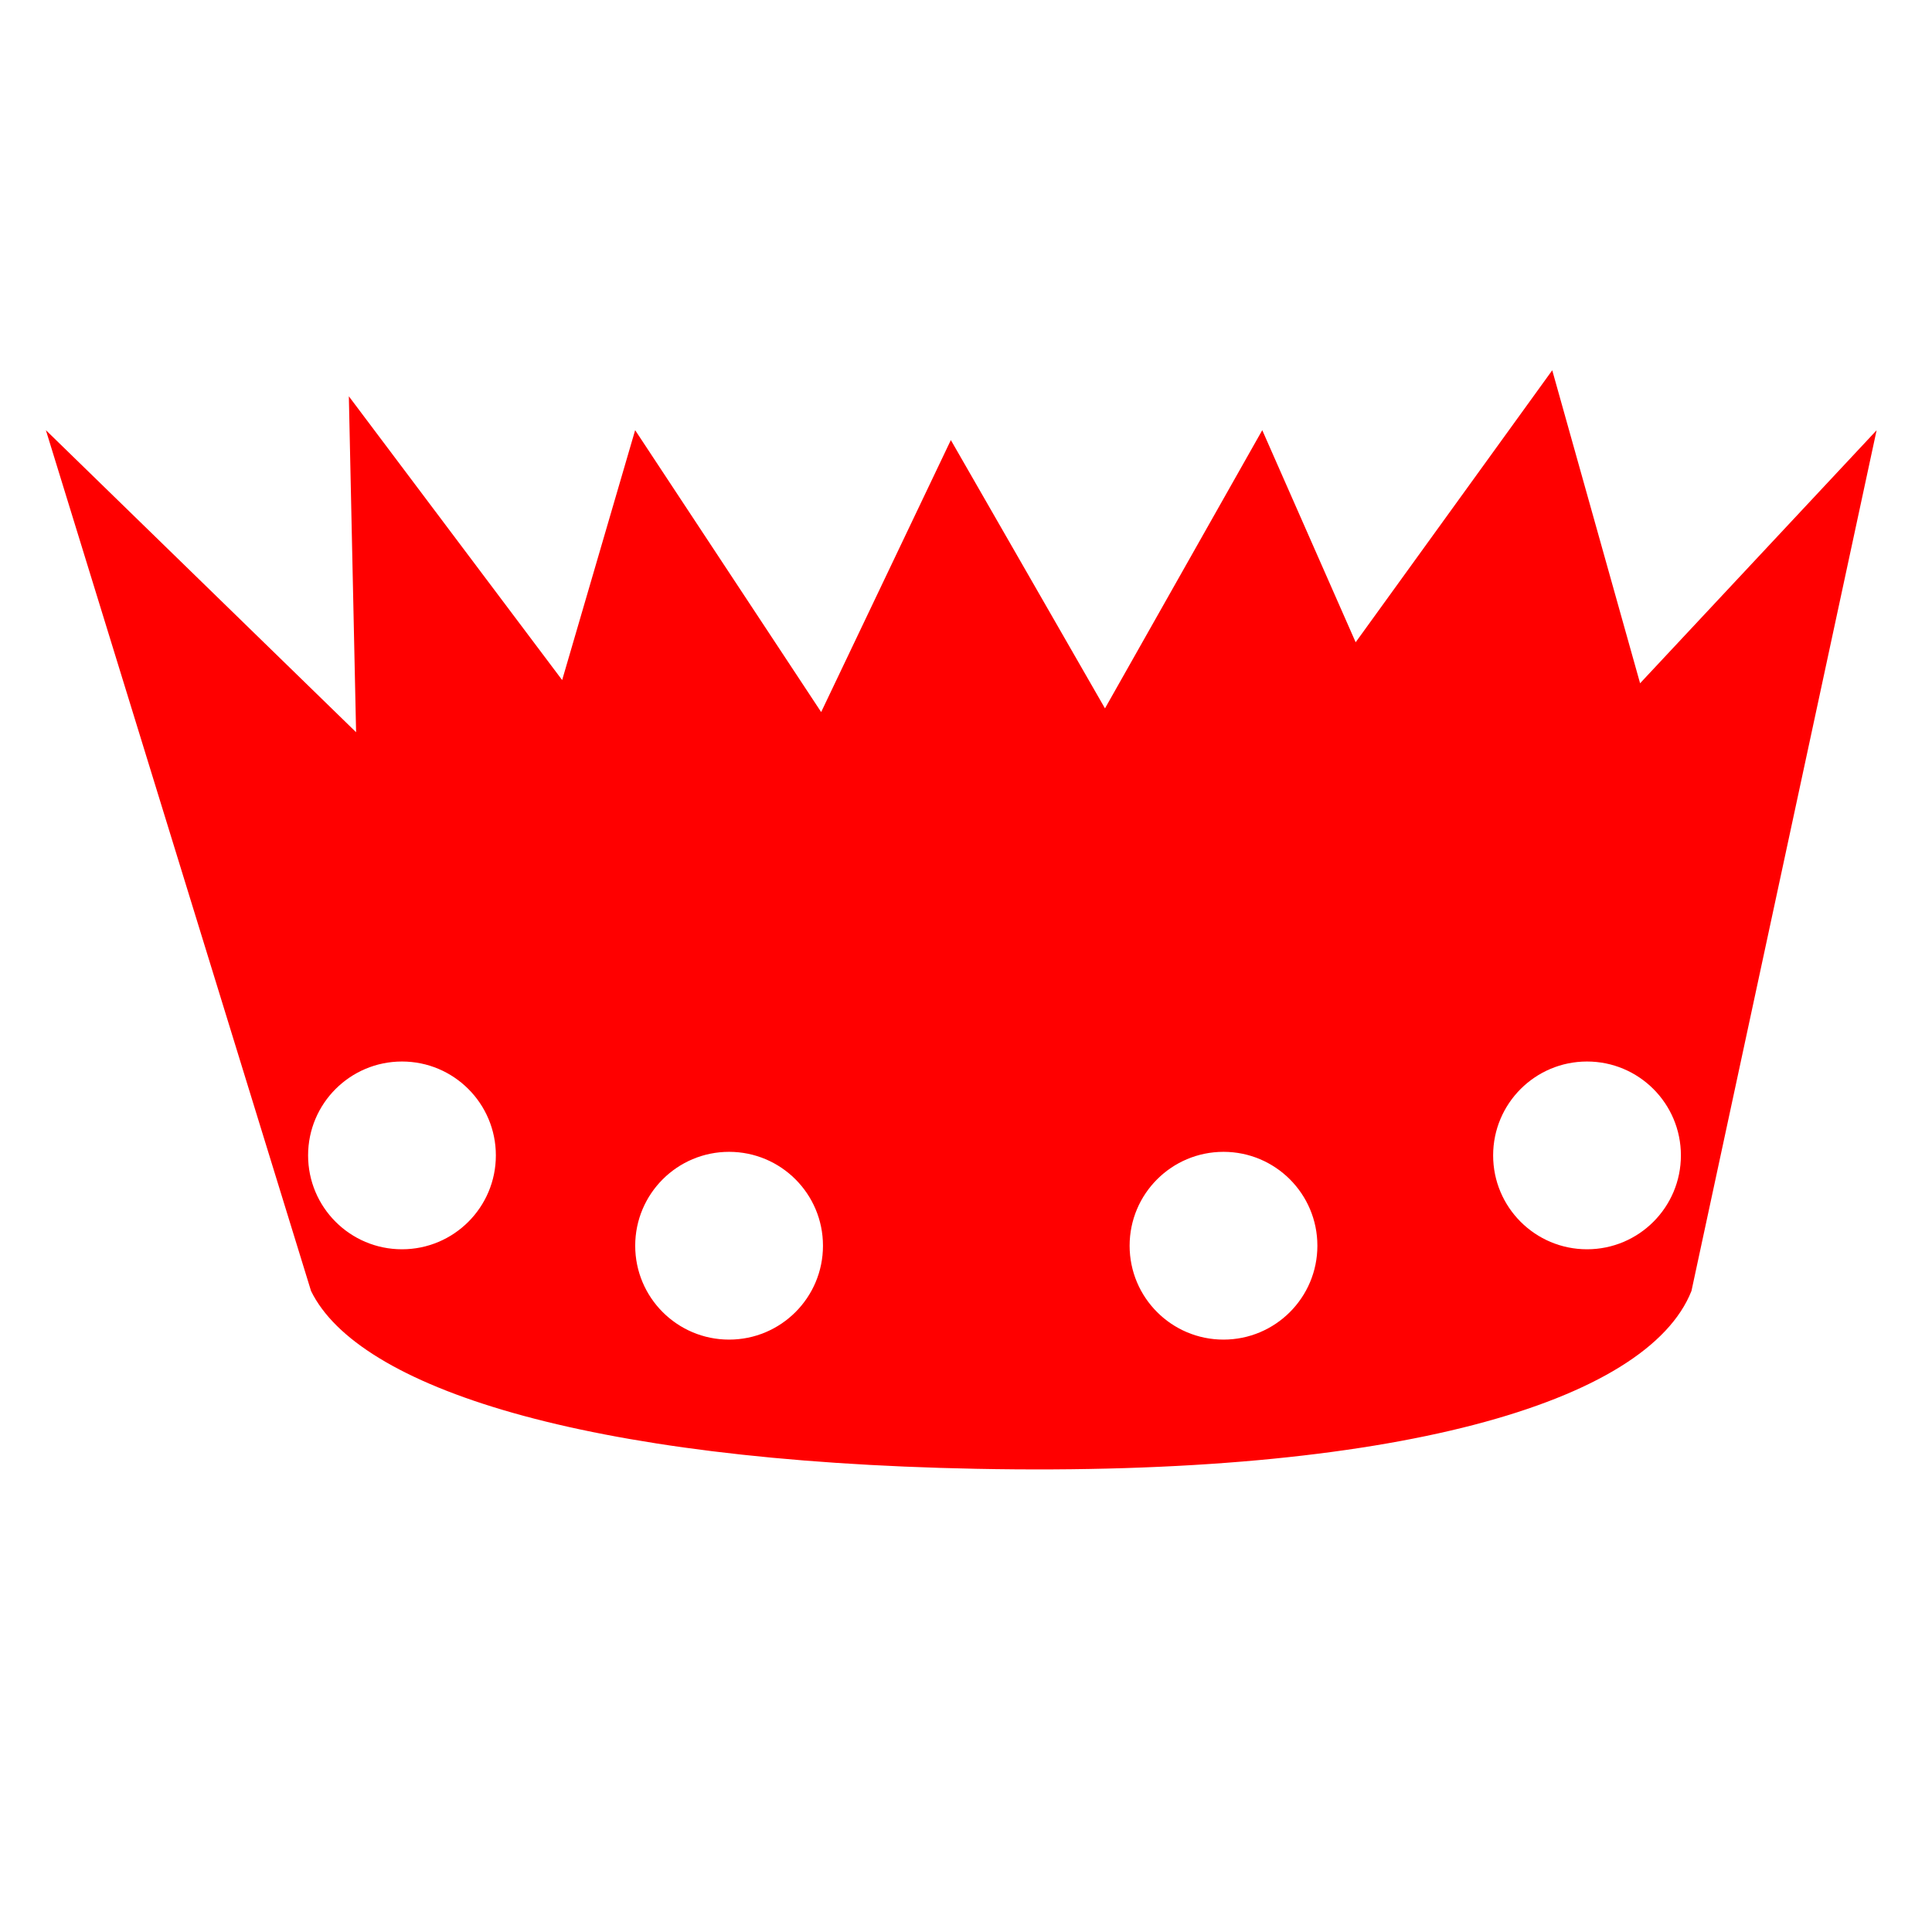
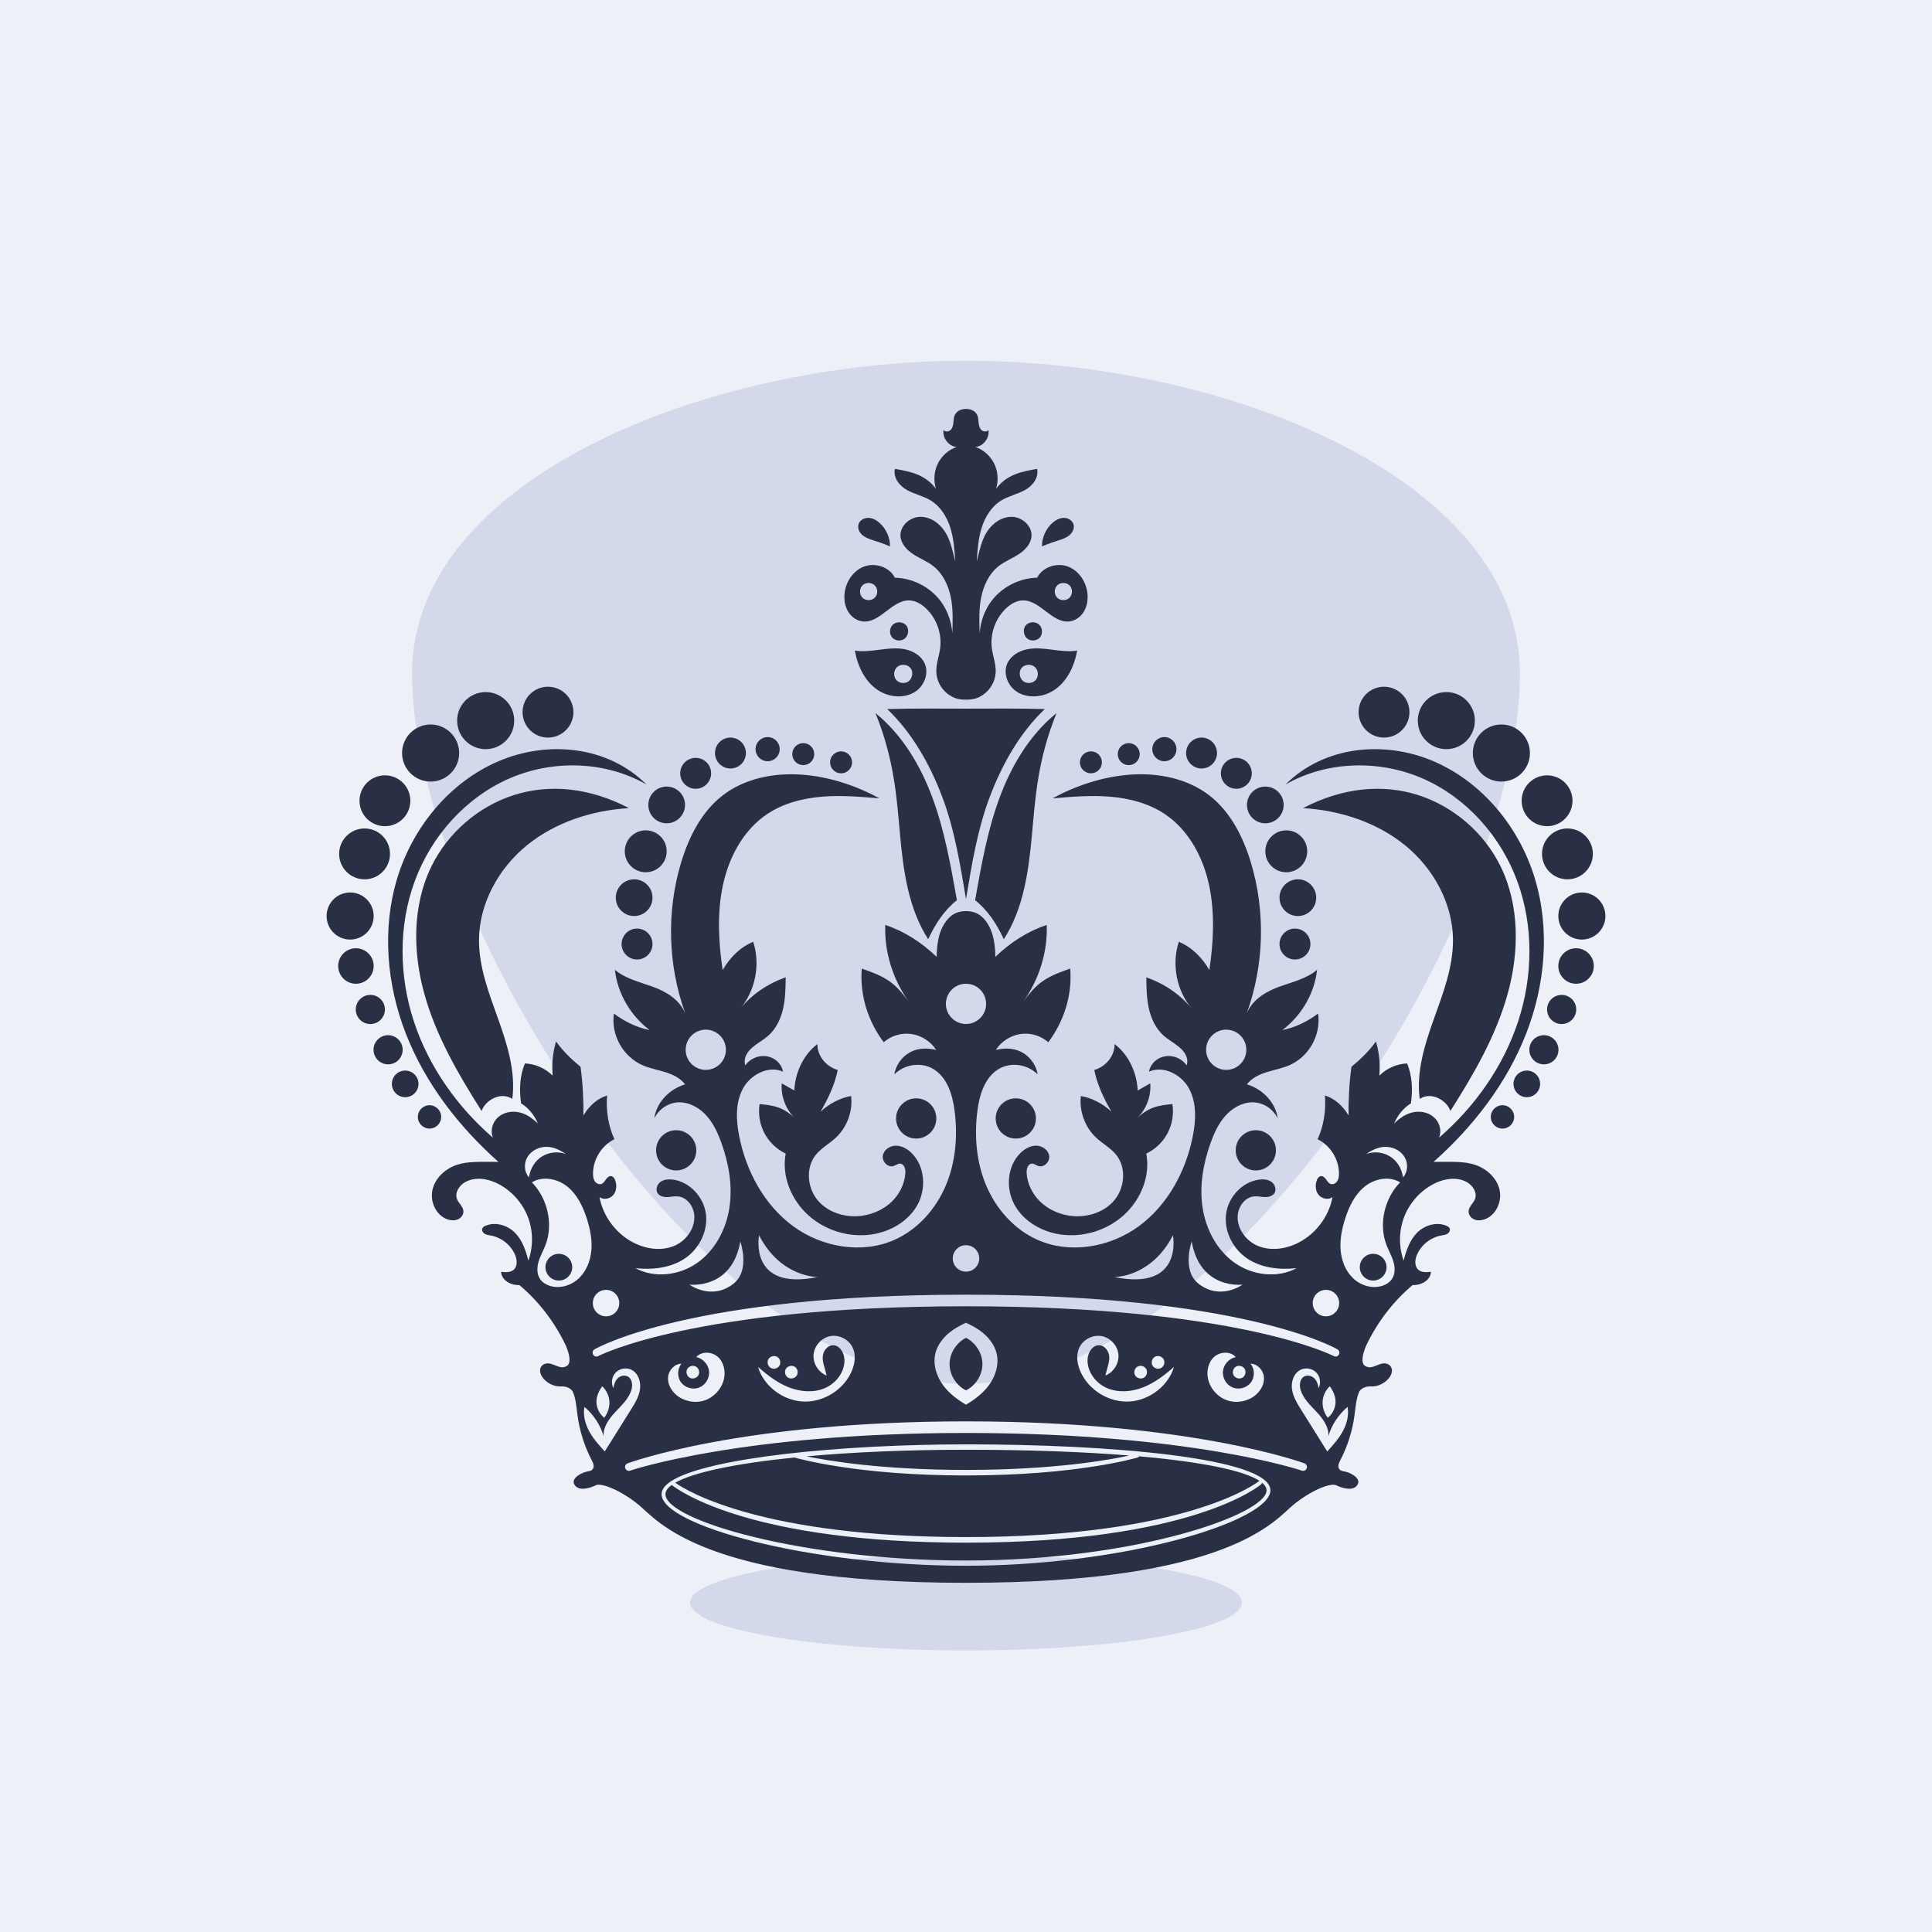
- <svg xmlns="http://www.w3.org/2000/svg" fill="#FF0000" width="800px" height="800px" viewBox="0 0 32 32" version="1.1">
-   <path d="M31.084 7.125l-3.919 4.192-1.455-5.184-3.256 4.505-1.547-3.513-2.605 4.608-2.553-4.444-2.148 4.505-3.081-4.669-1.209 4.139-3.533-4.7 0.12 5.564-5.138-5.003 4.392 14.258c0.775 1.589 4.484 2.817 11.018 2.945 6.914 0.136 11.114-1.095 11.846-2.946l-0 0 3.067-14.258zM6.658 20.692c-0.859 0-1.555-0.696-1.555-1.555s0.696-1.555 1.555-1.555c0.859 0 1.555 0.696 1.555 1.555s-0.696 1.555-1.555 1.555zM12.076 22.188c-0.859 0-1.555-0.696-1.555-1.555s0.696-1.555 1.555-1.555 1.555 0.696 1.555 1.555c0 0.859-0.696 1.555-1.555 1.555zM20.265 22.188c-0.859 0-1.555-0.696-1.555-1.555s0.696-1.555 1.555-1.555 1.555 0.696 1.555 1.555c0 0.859-0.696 1.555-1.555 1.555zM26.286 20.692c-0.859 0-1.555-0.696-1.555-1.555s0.696-1.555 1.555-1.555c0.859 0 1.555 0.696 1.555 1.555s-0.696 1.555-1.555 1.555z" />
+ <svg xmlns="http://www.w3.org/2000/svg" version="1.1" x="0px" y="0px" viewBox="0 0 500 500" style="enable-background:new 0 0 500 500;" xml:space="preserve">
+   <g id="BACKGROUND">
+     <rect style="fill:#EDF0F7;" width="500" height="500" />
+   </g>
+   <g id="OBJECTS">
+     <ellipse style="fill:#D3D8EB;" cx="250" cy="414.761" rx="71.416" ry="12.369" />
+     <path style="fill:#D3D8EB;" d="M250,93.36c-67.954,0-143.357,31.053-143.357,80.922c0,63.739,76.215,183.838,143.357,183.838   S393.356,238.02,393.356,174.281C393.356,124.412,317.954,93.36,250,93.36z" />
+     <g>
+       <path style="fill:#292F44;" d="M226.574,184.552c6.928,5.612,11.659,13.564,14.751,21.927c3.094,8.362,4.667,17.196,6.322,26.486    c-3.232,2.555-5.625,6.152-7.43,10.112c-5.152-7.993-6.45-17.806-7.307-27.277C232.053,206.329,231.442,196.574,226.574,184.552z" />
+       <path style="fill:#292F44;" d="M230.333,141.396c0.018-2.273-0.986-4.536-2.683-6.049c-0.811-0.723-1.819-1.293-2.906-1.322    c-1.086-0.029-2.232,0.599-2.558,1.635c-0.321,1.019,0.214,2.152,1.028,2.843c0.815,0.691,1.861,1.034,2.879,1.357    C227.112,140.183,228.159,140.516,230.333,141.396z" />
+       <path style="fill:#292F44;" d="M239.333,171.757c-0.866-2.001-2.946-3.269-5.08-3.714c-2.135-0.444-4.346-0.191-6.508,0.09    c-2.163,0.281-4.36,0.586-6.513,0.24c1.011,5.641,3.979,9.815,8.075,11.285c2.539,0.911,5.542,0.776,7.748-0.778    C239.261,177.327,240.405,174.233,239.333,171.757z M235.247,176.235c-0.944,0.8-2.532,0.657-3.326-0.292    c-0.794-0.949-0.661-2.529,0.276-3.339c0.936-0.809,2.51-0.718,3.354,0.186C236.433,173.734,236.192,175.436,235.247,176.235z" />
+       <path style="fill:#292F44;" d="M234.483,161.79c-0.845-0.904-2.418-0.995-3.354-0.186c-0.937,0.81-1.07,2.39-0.276,3.339    c0.794,0.949,2.382,1.092,3.326,0.292C235.124,164.436,235.365,162.734,234.483,161.79z" />
+       <circle style="fill:#292F44;" cx="174.995" cy="297.703" r="5.205" />
+       <circle style="fill:#292F44;" cx="144.628" cy="327.946" r="3.462" />
+       <path style="fill:#292F44;" d="M162.763,209.137c-9.47,0.581-18.951,3.596-26.326,9.566c-7.374,5.97-12.427,15.068-12.472,24.556    c-0.033,7.062,2.587,13.826,4.962,20.475c2.376,6.651,4.571,13.655,3.655,20.656c-1.608-1.024-3.375-0.889-4.862-0.163    c-1.489,0.726-2.683,2.035-3.074,3.3c-6.045-9.507-11.778-19.392-14.807-30.244c-3.031-10.852-3.144-22.882,1.786-33.013    c4.226-8.687,12.106-15.523,21.302-18.483C142.123,202.827,152.511,203.784,162.763,209.137z" />
+       <circle style="fill:#292F44;" cx="164.865" cy="244.317" r="4" />
+       <circle style="fill:#292F44;" cx="180.038" cy="200.135" r="4" />
+       <circle style="fill:#292F44;" cx="189.038" cy="194.885" r="4" />
+       <path style="fill:#292F44;" d="M214.828,197.29c0-1.571,1.273-2.844,2.845-2.844c1.571,0,2.844,1.273,2.844,2.844    s-1.273,2.845-2.844,2.845C216.101,200.135,214.828,198.861,214.828,197.29z" />
+       <circle style="fill:#292F44;" cx="198.663" cy="193.881" r="3.125" />
+       <path style="fill:#292F44;" d="M205.038,195.165c0-1.571,1.273-2.844,2.845-2.844c1.571,0,2.844,1.273,2.844,2.844    s-1.273,2.845-2.844,2.845C206.311,198.01,205.038,196.736,205.038,195.165z" />
+       <circle style="fill:#292F44;" cx="164.115" cy="232.317" r="4.75" />
+       <circle style="fill:#292F44;" cx="172.537" cy="208.317" r="4.75" />
+       <path style="fill:#292F44;" d="M161.692,220.317c0-2.995,2.428-5.422,5.422-5.422c2.995,0,5.423,2.427,5.423,5.422    s-2.428,5.422-5.423,5.422C164.12,225.739,161.692,223.312,161.692,220.317z" />
+       <path style="fill:#292F44;" d="M87.522,250c0-2.536,2.056-4.592,4.593-4.592c2.536,0,4.592,2.056,4.592,4.592    s-2.056,4.593-4.592,4.593C89.578,254.593,87.522,252.536,87.522,250z" />
+       <path style="fill:#292F44;" d="M84.522,237.067c0-3.365,2.728-6.093,6.093-6.093c3.365,0,6.092,2.728,6.092,6.093    s-2.727,6.092-6.092,6.092C87.25,243.159,84.522,240.432,84.522,237.067z" />
+       <circle style="fill:#292F44;" cx="94.347" cy="220.987" r="6.58" />
+       <circle style="fill:#292F44;" cx="99.619" cy="207.237" r="6.58" />
+       <circle style="fill:#292F44;" cx="141.818" cy="184.305" r="6.58" />
+       <circle style="fill:#292F44;" cx="111.442" cy="194.885" r="7.386" />
+       <circle style="fill:#292F44;" cx="125.692" cy="186.495" r="7.386" />
+       <circle style="fill:#292F44;" cx="95.846" cy="261.25" r="3.772" />
+       <circle style="fill:#292F44;" cx="100.439" cy="271.68" r="3.772" />
+       <path style="fill:#292F44;" d="M101.417,280.507c0-1.903,1.542-3.446,3.445-3.446s3.446,1.543,3.446,3.446    c0,1.902-1.543,3.445-3.446,3.445S101.417,282.409,101.417,280.507z" />
+       <path style="fill:#292F44;" d="M108.137,289.053c0-1.67,1.353-3.022,3.022-3.022s3.023,1.352,3.023,3.022    c0,1.669-1.354,3.022-3.023,3.022S108.137,290.722,108.137,289.053z" />
+       <circle style="fill:#292F44;" cx="237.11" cy="289.453" r="5.205" />
+       <path style="fill:#292F44;" d="M212.346,287.703c2.304-2.13,5.208-3.603,7.927-4.055c0.458,3.954-1.066,8.089-3.98,10.801    c-1.675,1.558-3.77,2.669-5.194,4.458c-2.663,3.346-2.191,8.573,0.597,11.816c2.788,3.242,7.43,4.542,11.654,3.875    c2.763-0.437,5.422-1.662,7.435-3.604c2.013-1.941,3.347-4.613,3.524-7.405c0.065-1.039-0.316-2.397-1.357-2.444    c-0.596-0.026-1.096,0.424-1.662,0.614c-1.459,0.49-3.039-1.109-2.82-2.632c0.219-1.524,1.791-2.604,3.33-2.627    c1.539-0.025,2.983,0.805,4.087,1.878c3.477,3.383,3.887,9.21,1.54,13.457c-2.347,4.246-6.995,6.917-11.793,7.634    c-5.886,0.88-12.128-1.025-16.521-5.039c-4.393-4.015-6.85-10.06-5.776-15.884c-2.337-1.111-4.3-2.994-5.506-5.284    c-1.206-2.29-1.649-4.974-1.242-7.53c1.569,0.159,3.152,0.32,4.648,0.818c1.495,0.497,2.917,1.367,4.383,2.747    c-2.323-2.307-3.566-5.657-3.31-8.921c0.988,0.556,1.975,1.111,3.267,1.844c0.178-4.757,2.474-9.395,5.971-12.007    c-0.057,2.939,2.123,5.772,5.26,6.705C216.066,280.527,214.532,283.972,212.346,287.703z" />
+       <path style="fill:#292F44;" d="M273.426,184.552c-6.928,5.612-11.659,13.564-14.751,21.927    c-3.094,8.362-4.667,17.196-6.322,26.486c3.232,2.555,5.625,6.152,7.43,10.112c5.152-7.993,6.45-17.806,7.307-27.277    C267.947,206.329,268.558,196.574,273.426,184.552z" />
+       <path style="fill:#292F44;" d="M250,183.395c7.783,0,12.682-0.093,20.391,0.11c-6.439,6.13-11.023,14.225-14.243,22.738    c-3.221,8.513-4.64,17.465-6.148,26.441c-1.508-8.976-2.927-17.928-6.148-26.441c-3.22-8.513-7.804-16.608-14.243-22.738    C237.318,183.302,242.217,183.395,250,183.395z" />
+       <path style="fill:#292F44;" d="M269.667,141.396c-0.018-2.273,0.986-4.536,2.683-6.049c0.811-0.723,1.819-1.293,2.906-1.322    c1.086-0.029,2.232,0.599,2.558,1.635c0.321,1.019-0.214,2.152-1.028,2.843c-0.815,0.691-1.861,1.034-2.879,1.357    C272.888,140.183,271.841,140.516,269.667,141.396z" />
+       <path style="fill:#292F44;" d="M272.255,168.133c-2.162-0.281-4.373-0.534-6.508-0.09c-2.134,0.445-4.214,1.713-5.08,3.714    c-1.072,2.476,0.072,5.57,2.278,7.123c2.206,1.554,5.209,1.689,7.748,0.778c4.096-1.47,7.064-5.644,8.075-11.285    C276.615,168.719,274.418,168.414,272.255,168.133z M268.079,175.943c-0.794,0.949-2.382,1.092-3.326,0.292    c-0.945-0.799-1.186-2.501-0.304-3.445c0.844-0.904,2.418-0.995,3.354-0.186C268.74,173.414,268.873,174.994,268.079,175.943z" />
+       <path style="fill:#292F44;" d="M265.517,161.79c0.845-0.904,2.418-0.995,3.354-0.186c0.937,0.81,1.07,2.39,0.276,3.339    c-0.794,0.949-2.382,1.092-3.326,0.292C264.876,164.436,264.635,162.734,265.517,161.79z" />
+       <circle style="fill:#292F44;" cx="325.005" cy="297.703" r="5.205" />
+       <circle style="fill:#292F44;" cx="355.372" cy="327.946" r="3.462" />
+       <path style="fill:#292F44;" d="M337.237,209.137c9.47,0.581,18.951,3.596,26.326,9.566c7.374,5.97,12.427,15.068,12.472,24.556    c0.033,7.062-2.587,13.826-4.962,20.475c-2.376,6.651-4.571,13.655-3.655,20.656c1.608-1.024,3.375-0.889,4.862-0.163    c1.489,0.726,2.683,2.035,3.074,3.3c6.045-9.507,11.778-19.392,14.807-30.244c3.031-10.852,3.144-22.882-1.786-33.013    c-4.226-8.687-12.106-15.523-21.302-18.483C357.877,202.827,347.489,203.784,337.237,209.137z" />
+       <circle style="fill:#292F44;" cx="335.135" cy="244.317" r="4" />
+       <circle style="fill:#292F44;" cx="319.962" cy="200.135" r="4" />
+       <circle style="fill:#292F44;" cx="310.962" cy="194.885" r="4" />
+       <path style="fill:#292F44;" d="M285.172,197.29c0-1.571-1.273-2.844-2.845-2.844c-1.571,0-2.844,1.273-2.844,2.844    s1.273,2.845,2.844,2.845C283.899,200.135,285.172,198.861,285.172,197.29z" />
+       <circle style="fill:#292F44;" cx="301.337" cy="193.881" r="3.125" />
+       <path style="fill:#292F44;" d="M294.962,195.165c0-1.571-1.273-2.844-2.845-2.844c-1.571,0-2.844,1.273-2.844,2.844    s1.273,2.845,2.844,2.845C293.689,198.01,294.962,196.736,294.962,195.165z" />
+       <circle style="fill:#292F44;" cx="335.885" cy="232.317" r="4.75" />
+       <circle style="fill:#292F44;" cx="327.463" cy="208.317" r="4.75" />
+       <path style="fill:#292F44;" d="M338.308,220.317c0-2.995-2.428-5.422-5.422-5.422c-2.995,0-5.423,2.427-5.423,5.422    s2.428,5.422,5.423,5.422C335.88,225.739,338.308,223.312,338.308,220.317z" />
+       <path style="fill:#292F44;" d="M412.478,250c0-2.536-2.056-4.592-4.593-4.592c-2.536,0-4.592,2.056-4.592,4.592    s2.056,4.593,4.592,4.593C410.422,254.593,412.478,252.536,412.478,250z" />
+       <path style="fill:#292F44;" d="M415.478,237.067c0-3.365-2.728-6.093-6.093-6.093c-3.365,0-6.092,2.728-6.092,6.093    s2.727,6.092,6.092,6.092C412.75,243.159,415.478,240.432,415.478,237.067z" />
+       <circle style="fill:#292F44;" cx="405.653" cy="220.987" r="6.58" />
+       <circle style="fill:#292F44;" cx="400.381" cy="207.237" r="6.58" />
+       <circle style="fill:#292F44;" cx="358.182" cy="184.305" r="6.58" />
+       <path style="fill:#292F44;" d="M250.087,359.786c2.446-1.275,4.15-3.947,4.163-6.719c0.013-2.828-1.734-5.569-4.248-6.835h-0.004    c-2.514,1.266-4.262,4.007-4.248,6.835c0.013,2.772,1.717,5.444,4.163,6.719" />
+       <circle style="fill:#292F44;" cx="388.558" cy="194.885" r="7.386" />
+       <circle style="fill:#292F44;" cx="374.308" cy="186.495" r="7.386" />
+       <circle style="fill:#292F44;" cx="404.154" cy="261.25" r="3.772" />
+       <circle style="fill:#292F44;" cx="399.561" cy="271.68" r="3.772" />
+       <path style="fill:#292F44;" d="M398.583,280.507c0-1.903-1.542-3.446-3.445-3.446c-1.903,0-3.446,1.543-3.446,3.446    c0,1.902,1.543,3.445,3.446,3.445C397.041,283.952,398.583,282.409,398.583,280.507z" />
+       <path style="fill:#292F44;" d="M391.863,289.053c0-1.67-1.353-3.022-3.022-3.022s-3.023,1.352-3.023,3.022    c0,1.669,1.354,3.022,3.023,3.022S391.863,290.722,391.863,289.053z" />
+       <circle style="fill:#292F44;" cx="262.89" cy="289.453" r="5.205" />
+       <path style="fill:#292F44;" d="M287.654,287.703c-2.304-2.13-5.208-3.603-7.927-4.055c-0.458,3.954,1.066,8.089,3.98,10.801    c1.675,1.558,3.77,2.669,5.194,4.458c2.663,3.346,2.191,8.573-0.597,11.816c-2.788,3.242-7.43,4.542-11.654,3.875    c-2.763-0.437-5.422-1.662-7.435-3.604c-2.013-1.941-3.347-4.613-3.524-7.405c-0.065-1.039,0.316-2.397,1.357-2.444    c0.596-0.026,1.096,0.424,1.662,0.614c1.459,0.49,3.039-1.109,2.82-2.632c-0.219-1.524-1.791-2.604-3.33-2.627    c-1.539-0.025-2.983,0.805-4.087,1.878c-3.477,3.383-3.887,9.21-1.54,13.457c2.347,4.246,6.995,6.917,11.793,7.634    c5.886,0.88,12.128-1.025,16.521-5.039c4.393-4.015,6.85-10.06,5.776-15.884c2.337-1.111,4.3-2.994,5.506-5.284    c1.206-2.29,1.649-4.974,1.242-7.53c-1.569,0.159-3.152,0.32-4.648,0.818c-1.495,0.497-2.917,1.367-4.383,2.747    c2.323-2.307,3.566-5.657,3.31-8.921c-0.988,0.556-1.975,1.111-3.267,1.844c-0.178-4.757-2.474-9.395-5.971-12.007    c0.057,2.939-2.123,5.772-5.26,6.705C283.934,280.527,285.468,283.972,287.654,287.703z" />
+       <path style="fill:#292F44;" d="M281.452,153.836c-0.23-3.103-2.172-6.139-5.09-7.222c-2.917-1.083-6.644,0.187-7.933,2.889    c-3.71,0.093-7.368,1.582-10.087,4.106c-2.72,2.525-4.476,6.062-4.81,10.299c-0.109-3.137-0.216-6.31,0.41-9.386    s2.064-6.095,4.537-8.029c1.568-1.225,3.461-1.955,5.132-3.034c1.67-1.08,3.201-2.697,3.345-4.681    c0.193-2.653-2.404-4.966-5.064-5.024c-2.659-0.058-5.112,1.7-6.519,3.958c-1.407,2.258-1.927,4.951-2.598,7.648    c0.193-2.96,0.392-5.953,1.281-8.783c0.889-2.829,2.552-5.523,5.084-7.067c1.895-1.157,4.146-1.602,6.093-2.669    c1.947-1.068,3.665-3.165,3.174-5.498c-1.942,0.344-3.9,0.693-5.73,1.428c-1.83,0.735-3.547,1.895-4.916,3.761    c0.703-2.152,0.52-4.579-0.498-6.601c-1.018-2.021-2.859-3.613-4.829-4.239c2.068-0.203,3.721-2.369,3.371-4.418    c-0.393,0.553-1.301,0.488-1.796,0.026c-0.496-0.463-0.667-1.174-0.742-1.848c-0.076-0.673-0.068-1.378-0.345-1.997    c-0.552-1.232-1.873-1.624-2.922-1.624c-1.049,0-2.37,0.391-2.922,1.624c-0.277,0.619-0.269,1.324-0.345,1.997    c-0.075,0.674-0.246,1.385-0.742,1.848c-0.495,0.462-1.403,0.527-1.796-0.026c-0.35,2.049,1.303,4.215,3.371,4.418    c-1.97,0.626-3.811,2.218-4.829,4.239c-1.018,2.022-1.201,4.449-0.498,6.601c-1.369-1.866-3.086-3.026-4.916-3.761    s-3.788-1.084-5.73-1.428c-0.491,2.333,1.227,4.43,3.174,5.498c1.947,1.067,4.198,1.512,6.093,2.669    c2.532,1.544,4.195,4.238,5.084,7.067c0.889,2.83,1.088,5.823,1.281,8.783c-0.671-2.697-1.191-5.39-2.598-7.648    c-1.407-2.258-3.86-4.016-6.519-3.958c-2.66,0.058-5.257,2.371-5.064,5.024c0.144,1.984,1.675,3.601,3.345,4.681    c1.671,1.079,3.564,1.809,5.132,3.034c2.473,1.934,3.911,4.953,4.537,8.029c0.626,3.076,0.519,6.249,0.41,9.386    c-0.334-4.237-2.09-7.774-4.81-10.299c-2.719-2.524-6.377-4.013-10.087-4.106c-1.289-2.702-5.016-3.972-7.933-2.889    c-2.918,1.083-4.86,4.119-5.09,7.222c-0.114,1.541,0.157,3.138,0.958,4.459c0.8,1.322,2.166,2.334,3.699,2.525    c4.535,0.564,7.645-5.636,12.21-5.432c1.593,0.072,3.051,0.955,4.213,2.047c2.76,2.598,4.175,6.555,3.687,10.313    c-0.267,2.057-1.065,4.053-1,6.125c0.066,2.128,1.098,4.206,2.753,5.544c1.655,1.339,3.084,1.659,4.932,1.659    c1.848,0,3.277-0.32,4.932-1.659c1.655-1.338,2.687-3.416,2.753-5.544c0.065-2.072-0.733-4.068-1-6.125    c-0.488-3.758,0.927-7.715,3.687-10.313c1.162-1.092,2.62-1.975,4.213-2.047c4.565-0.204,7.675,5.996,12.21,5.432    c1.533-0.191,2.899-1.203,3.699-2.525C281.295,156.974,281.566,155.377,281.452,153.836z M226.434,154.641    c-0.798,0.844-2.283,0.902-3.145,0.124c-0.863-0.778-0.956-2.261-0.198-3.142c0.758-0.88,2.238-1.008,3.136-0.271    C227.288,152.223,227.232,153.798,226.434,154.641z M276.711,154.766c-0.862,0.778-2.347,0.72-3.145-0.124    c-0.798-0.844-0.854-2.418,0.207-3.289c0.898-0.737,2.378-0.609,3.136,0.271C277.667,152.505,277.574,153.988,276.711,154.766z" />
+       <g>
+         <path style="fill:#292F44;" d="M394.931,267.59c5.016-12.794,6.252-27.253,2.239-40.395     c-4.014-13.143-13.531-24.761-26.16-30.178c-12.628-5.417-28.215-4.066-38.323,6.017c10.695-6.152,24.352-6.477,35.64-1.499     c11.288,4.978,20.101,14.964,24.351,26.546c4.25,11.583,4.058,24.606,0.193,36.322c-3.864,11.717-11.28,22.127-20.452,30.032     c0.749-1.728,0.178-3.872-1.186-5.17c-1.365-1.297-3.392-1.776-5.247-1.461c-1.857,0.314-3.54,1.356-5.19,2.962     c0.911-2.191,2.499-4.094,4.345-5.22c0.498-3.433,0.379-6.954-0.968-10.323c-2.599,0.091-5.151,1.163-7.198,3.134     c0.261-3.009-0.044-6.067-0.888-8.828c-1.617,2.285-3.617,4.297-6.332,6.569c-0.583,4.22-0.767,8.497-0.765,12.542     c-1.433-2.415-3.61-4.381-6.108-5.126c0.333,3.957-0.358,7.997-1.888,11.315c3.325,1.629,5.565,5.26,5.531,8.962     c-0.007,0.668-0.092,1.365-0.463,1.92c-0.372,0.555-1.101,0.917-1.727,0.684c-0.527-0.197-0.833-0.727-1.16-1.184     c-0.326-0.457-0.812-0.912-1.367-0.827c-0.521,0.079-0.851,0.601-1.03,1.097c-0.463,1.278-0.348,2.829,0.556,3.843     c0.904,1.016,2.664,1.247,3.526,0.447c-0.968,5.303-4.685,10.026-9.612,12.212c-3.125,1.387-6.83,1.753-9.948,0.352     c-3.117-1.401-5.413-4.798-4.94-8.184c0.303-2.18,1.949-4.291,4.139-4.521c0.938-0.1,1.876,0.141,2.819,0.169     c0.941,0.028,1.994-0.226,2.501-1.02c0.602-0.943,0.124-2.291-0.792-2.931c-0.916-0.641-2.121-0.71-3.228-0.556     c-4.374,0.607-7.943,4.547-8.494,8.928c-0.552,4.381,1.722,8.895,5.357,11.401c3.636,2.506,8.437,3.069,12.897,2.577     c-4.981,2.699-11.449,1.876-16.065-1.408c-4.616-3.283-7.441-8.716-8.278-14.318c-0.837-5.603,0.17-11.361,2.087-16.691     c0.894-2.487,2.01-4.944,3.754-6.929c1.744-1.987,4.195-3.468,6.836-3.572c2.641-0.103,5.402,1.39,6.772,4.142     c-0.53-4.004-3.763-7.507-7.963-8.792c1.224-1.625,3.167-2.547,5.11-3.155c1.942-0.608,3.968-0.967,5.837-1.775     c4.976-2.15,8.28-7.661,7.479-13.397c-2.759,2.076-5.918,3.618-9.238,4.273c4.863-3.71,8.258-9.295,8.975-15.589     c-2.736,2.307-6.374,3.14-9.74,4.356c-3.366,1.217-6.848,3.181-8.456,6.859c4.505-12.458,4.876-26.372,1.04-39.052     c-1.997-6.598-5.274-13.073-10.726-17.291c-5.713-4.42-13.289-5.903-20.493-5.379c-7.203,0.523-14.139,2.888-20.098,6.133     c4.983-0.423,9.994-0.846,14.976-0.424c4.983,0.421,9.983,1.734,14.134,4.523c6.211,4.173,9.956,11.314,11.468,18.643     c1.512,7.329,1.023,14.913,0.006,21.709c-1.812-3.166-4.415-5.875-7.898-7.328c-1.949,5.891-0.51,12.778,3.403,17.373     c-2.947-3.625-6.894-6.428-11.815-8.178c0.032,2.673,0.068,5.367,0.641,7.978c0.573,2.612,1.729,5.165,3.697,6.975     c1.288,1.184,2.868,2.006,4.206,3.132c1.339,1.127,2.476,2.722,1.918,4.702c-1.188-1.694-3.35-2.649-5.402-2.385     c-2.051,0.264-3.902,1.734-4.377,4.015c3.806-1.703,8.495,0.784,10.434,4.475c1.938,3.693,1.721,8.142,0.912,12.233     c-1.797,9.092-6.501,17.815-13.975,23.295c-7.473,5.48-17.847,7.282-26.298,3.479c-5.996-2.698-10.646-7.974-13.2-14.032     c-2.554-6.059-3.111-12.842-2.269-19.362c0.536-4.146,1.921-8.634,5.508-10.78c3.04-1.818,7.274-1.333,10.089,1.369     c-0.377-2.215-1.734-4.246-3.636-5.443c-1.902-1.197-4.32-1.542-7.191-0.868c1.398-2.172,3.753-3.702,6.306-4.099     c2.552-0.396,5.26,0.348,7.266,2.116c4.003-5.346,6.226-12.002,5.678-19.064c-2.639,0.931-5.325,1.887-7.559,3.571     c-1.732,1.307-3.122,3.009-4.528,4.912c4.036-5.741,6.269-12.727,6.002-19.781c-4.836,1.63-9.278,4.416-13.285,8.264     c-0.075-2.904-0.387-5.921-1.893-8.406c-1.505-2.485-3.358-3.434-5.71-3.434c-2.353,0-4.205,0.949-5.71,3.434     c-1.506,2.485-1.818,5.502-1.893,8.406c-4.007-3.848-8.449-6.634-13.285-8.264c-0.267,7.054,1.966,14.04,6.002,19.781     c-1.407-1.902-2.796-3.604-4.528-4.912c-2.234-1.684-4.92-2.64-7.559-3.571c-0.548,7.062,1.675,13.718,5.678,19.064     c2.006-1.768,4.714-2.512,7.266-2.116c2.553,0.397,4.908,1.927,6.306,4.099c-2.871-0.674-5.289-0.329-7.191,0.868     c-1.902,1.197-3.259,3.228-3.636,5.443c2.815-2.702,7.049-3.187,10.089-1.369c3.587,2.146,4.972,6.634,5.508,10.78     c0.842,6.52,0.285,13.303-2.269,19.362c-2.554,6.058-7.204,11.334-13.2,14.032c-8.451,3.803-18.825,2.001-26.298-3.479     c-7.474-5.48-12.178-14.203-13.975-23.295c-0.809-4.091-1.026-8.54,0.912-12.233c1.939-3.691,6.628-6.178,10.434-4.475     c-0.475-2.281-2.326-3.751-4.377-4.015c-2.052-0.264-4.214,0.691-5.402,2.385c-0.558-1.98,0.579-3.575,1.918-4.702     c1.338-1.126,2.918-1.948,4.206-3.132c1.968-1.81,3.124-4.363,3.697-6.975c0.573-2.611,0.609-5.305,0.641-7.978     c-4.921,1.75-8.868,4.553-11.815,8.178c3.913-4.595,5.352-11.482,3.403-17.373c-3.483,1.453-6.086,4.162-7.898,7.328     c-1.017-6.796-1.506-14.38,0.006-21.709c1.512-7.329,5.257-14.47,11.468-18.643c4.151-2.789,9.151-4.102,14.134-4.523     c4.982-0.422,9.993,0.001,14.976,0.424c-5.959-3.245-12.895-5.61-20.098-6.133c-7.204-0.524-14.78,0.959-20.493,5.379     c-5.452,4.218-8.729,10.693-10.726,17.291c-3.836,12.68-3.465,26.594,1.04,39.052c-1.608-3.678-5.09-5.642-8.456-6.859     c-3.366-1.216-7.004-2.049-9.74-4.356c0.717,6.294,4.112,11.879,8.975,15.589c-3.32-0.655-6.479-2.197-9.238-4.273     c-0.801,5.736,2.503,11.247,7.479,13.397c1.869,0.808,3.895,1.167,5.837,1.775c1.943,0.608,3.886,1.53,5.11,3.155     c-4.2,1.285-7.433,4.788-7.963,8.792c1.37-2.752,4.131-4.245,6.772-4.142c2.641,0.104,5.092,1.585,6.836,3.572     c1.744,1.985,2.86,4.442,3.754,6.929c1.917,5.33,2.924,11.088,2.087,16.691c-0.837,5.602-3.662,11.035-8.278,14.318     c-4.616,3.284-11.084,4.107-16.065,1.408c4.46,0.492,9.261-0.071,12.897-2.577c3.635-2.506,5.909-7.02,5.357-11.401     c-0.551-4.381-4.12-8.321-8.494-8.928c-1.107-0.154-2.312-0.085-3.228,0.556c-0.916,0.64-1.394,1.988-0.792,2.931     c0.507,0.794,1.56,1.048,2.501,1.02c0.943-0.028,1.881-0.269,2.819-0.169c2.19,0.23,3.836,2.341,4.139,4.521     c0.473,3.386-1.823,6.783-4.94,8.184c-3.118,1.401-6.823,1.035-9.948-0.352c-4.927-2.186-8.644-6.909-9.612-12.212     c0.862,0.8,2.622,0.569,3.526-0.447c0.904-1.014,1.019-2.565,0.556-3.843c-0.179-0.496-0.509-1.018-1.03-1.097     c-0.555-0.085-1.041,0.37-1.367,0.827c-0.327,0.457-0.633,0.987-1.16,1.184c-0.626,0.233-1.355-0.129-1.727-0.684     c-0.371-0.555-0.456-1.252-0.463-1.92c-0.034-3.702,2.206-7.333,5.531-8.962c-1.53-3.318-2.221-7.358-1.888-11.315     c-2.498,0.745-4.675,2.711-6.108,5.126c0.002-4.045-0.182-8.322-0.765-12.542c-2.715-2.272-4.715-4.284-6.332-6.569     c-0.844,2.761-1.149,5.819-0.888,8.828c-2.047-1.971-4.599-3.043-7.198-3.134c-1.347,3.369-1.466,6.89-0.968,10.323     c1.846,1.126,3.434,3.029,4.345,5.22c-1.65-1.606-3.333-2.648-5.19-2.962c-1.855-0.315-3.882,0.164-5.247,1.461     c-1.364,1.298-1.935,3.442-1.186,5.17c-9.172-7.905-16.588-18.315-20.452-30.032c-3.865-11.716-4.057-24.739,0.193-36.322     c4.25-11.582,13.063-21.568,24.351-26.546s24.945-4.653,35.64,1.499c-10.108-10.083-25.695-11.434-38.323-6.017     c-12.629,5.417-22.146,17.035-26.16,30.178c-4.013,13.142-2.777,27.601,2.239,40.395c5.017,12.793,13.651,23.978,23.926,33.102     c-4.6,0.003-7.859-0.215-10.819,0.79c-2.96,1.005-5.56,3.391-6.252,6.44c-0.692,3.049,0.917,6.617,3.871,7.641     c0.872,0.302,1.858,0.376,2.704,0.009s1.502-1.244,1.431-2.164c-0.092-1.188-1.253-2.004-1.669-3.122     c-0.615-1.652,0.594-3.499,2.134-4.358c2.709-1.512,6.169-0.863,8.888,0.632c3.347,1.838,6.005,4.898,7.358,8.468     c1.353,3.572,1.391,7.624,0.103,11.219c-0.681-2.67-1.625-5.416-3.569-7.312c-1.945-1.897-4.994-2.769-7.497-1.716     c-0.337,0.141-0.683,0.338-0.835,0.67c-0.235,0.515,0.116,1.138,0.603,1.428c0.486,0.289,1.071,0.342,1.629,0.446     c2.735,0.506,5.16,2.458,6.237,5.022c0.533,1.266,0.661,2.929-0.374,3.831c-0.855,0.745-2.131,0.657-3.258,0.526     c0.104,2.155,2.413,3.508,4.732,3.43c4.949,4.137,9.135,9.567,12.021,15.652c0.91,2.148,1.498,4.548,0.249,5.293     c-1.099,0.615-1.695,0.355-3.692-0.43c-2.739-1.076-4.528,1.556-2.022,4.032c1.17,1.156,2.766,1.735,4.109,1.688l-0.015,0.014     c1.18-0.141,2.871,0.362,3.298,1.644c0.66,1.595,0.832,3.766,1.093,5.756c0.547,4.172,1.855,8.24,3.825,11.959l-0.006,0.003     c0.608,1.099,0.57,2.369-1.02,2.589c-1.59,0.22-4.46,1.711-3.652,3.326c1.011,2.022,4.158,1.011,5.592,0.293     c1.435-0.717,6.506,1.304,11.136,5.087c4.63,3.783,16.217,20.152,84.674,20.152s80.043-16.37,84.674-20.152     c4.63-3.783,9.701-5.804,11.136-5.087c1.435,0.717,4.582,1.728,5.592-0.293c0.807-1.615-2.063-3.106-3.652-3.326     c-1.59-0.22-1.628-1.489-1.02-2.589l-0.006-0.003c1.97-3.718,3.277-7.787,3.824-11.959c0.261-1.99,0.433-4.161,1.093-5.756     c0.428-1.282,2.119-1.784,3.298-1.644l-0.015-0.014c1.342,0.048,2.939-0.532,4.109-1.688c2.506-2.476,0.717-5.108-2.022-4.032     c-1.997,0.785-2.593,1.045-3.692,0.43c-1.249-0.745-0.662-3.145,0.249-5.293c2.886-6.084,7.072-11.515,12.021-15.652     c2.319,0.078,4.628-1.275,4.732-3.43c-1.127,0.131-2.403,0.219-3.258-0.526c-1.035-0.902-0.907-2.565-0.374-3.831     c1.077-2.564,3.502-4.516,6.237-5.022c0.558-0.104,1.143-0.157,1.629-0.446c0.487-0.29,0.838-0.913,0.603-1.428     c-0.152-0.332-0.498-0.529-0.835-0.67c-2.503-1.053-5.552-0.181-7.497,1.716c-1.944,1.896-2.888,4.642-3.569,7.312     c-1.288-3.595-1.25-7.647,0.103-11.219c1.353-3.57,4.011-6.63,7.358-8.468c2.719-1.495,6.179-2.144,8.888-0.632     c1.54,0.859,2.749,2.706,2.134,4.358c-0.416,1.118-1.577,1.934-1.669,3.122c-0.071,0.92,0.585,1.797,1.431,2.164     s1.832,0.293,2.704-0.009c2.954-1.024,4.563-4.592,3.871-7.641c-0.692-3.049-3.292-5.435-6.252-6.44s-6.219-0.787-10.819-0.79     C381.28,291.568,389.914,280.383,394.931,267.59z M317.346,266.475c2.875,0,5.205,2.33,5.205,5.205s-2.33,5.205-5.205,5.205     s-5.205-2.33-5.205-5.205S314.471,266.475,317.346,266.475z M182.654,276.885c-2.875,0-5.205-2.33-5.205-5.205     s2.33-5.205,5.205-5.205s5.205,2.33,5.205,5.205S185.529,276.885,182.654,276.885z M343.152,333.815     c1.891,0,3.424,1.533,3.424,3.424s-1.533,3.424-3.424,3.424s-3.424-1.533-3.424-3.424S341.261,333.815,343.152,333.815z      M308.409,321.292c2.197,12.593,13.161,11.161,13.161,11.161s-5.704,4.239-11.406-0.238     C305.749,328.748,308.409,321.292,308.409,321.292z M303.558,319.68c0,0,2.811,14.526-15.189,10.809     C288.37,330.489,297.91,330.687,303.558,319.68z M244.795,259.798c0-2.875,2.33-5.205,5.205-5.205s5.205,2.33,5.205,5.205     s-2.33,5.205-5.205,5.205S244.795,262.673,244.795,259.798z M250,322.256c1.891,0,3.424,1.533,3.424,3.424     c0,1.891-1.533,3.424-3.424,3.424s-3.424-1.533-3.424-3.424C246.576,323.789,248.109,322.256,250,322.256z M196.442,319.68     c5.648,11.007,15.189,10.809,15.189,10.809C193.63,334.207,196.442,319.68,196.442,319.68z M191.591,321.292     c0,0,2.66,7.457-1.756,10.923c-5.702,4.477-11.406,0.238-11.406,0.238S189.394,333.884,191.591,321.292z M156.848,333.815     c1.891,0,3.424,1.533,3.424,3.424s-1.533,3.424-3.424,3.424c-1.891,0-3.424-1.533-3.424-3.424S154.957,333.815,156.848,333.815z      M153.859,349.209c1-0.577,25.296-14.144,96.141-14.144s95.141,13.566,96.14,14.144c0.479,0.276,0.642,0.887,0.366,1.365     c-0.276,0.478-0.887,0.645-1.365,0.367c-0.242-0.139-24.964-12.876-95.141-12.876s-94.899,12.737-95.141,12.876     c-0.157,0.091-0.328,0.134-0.498,0.134c-0.346,0-0.683-0.18-0.868-0.501C153.218,350.096,153.382,349.485,153.859,349.209z      M345.618,363.243c-0.136,1.426-0.87,2.787-1.989,3.681c-0.919-1.196-1.427-2.713-1.341-4.203     c0.085-1.49,0.764-2.938,1.855-3.958C345.286,360.344,345.752,361.817,345.618,363.243z M316.495,354.842     c-0.19,1.743,0.87,3.555,2.49,4.226c1.62,0.672,3.663,0.134,4.727-1.26c1.064-1.394,1.041-3.519-0.068-4.877     c1.792-0.005,3.304,1.675,3.461,3.46s-0.819,3.534-2.2,4.676c-1.977,1.638-4.816,2.169-7.252,1.358     c-2.436-0.812-4.388-2.939-4.988-5.436c-0.491-2.04-0.025-4.388,1.526-5.801c1.55-1.414,4.233-1.561,5.625,0.024     C318.098,351.564,316.685,353.098,316.495,354.842z M319.913,353.659c0.751-0.408,1.803-0.108,2.227,0.634     c0.424,0.742,0.147,1.8-0.586,2.24c-0.732,0.439-1.796,0.187-2.252-0.537C318.846,355.273,319.035,354.135,319.913,353.659z      M287.076,351.115c-0.091-1.427-1.133-2.891-2.56-2.964c-1.759-0.091-2.97,1.875-3.056,3.634c-0.157,3.193,2.116,6.2,5.055,7.459     c2.938,1.259,6.371,0.966,9.345-0.208c2.974-1.174,5.554-3.158,7.952-5.272c-1.35,4.762-6.219,8.619-11.486,8.944     c-5.266,0.324-10.571-2.908-12.698-7.737c-0.85-1.93-1.205-4.211-0.339-6.134c0.951-2.116,3.407-3.441,5.697-3.075     c2.29,0.367,4.21,2.391,4.455,4.698c0.245,2.305-1.207,4.688-3.37,5.527C286.548,353.909,287.167,352.541,287.076,351.115z      M294.413,353.659c0.751-0.408,1.803-0.108,2.227,0.634c0.424,0.742,0.147,1.8-0.586,2.24c-0.732,0.439-1.796,0.187-2.252-0.537     C293.346,355.273,293.535,354.135,294.413,353.659z M298.913,351.125c0.751-0.407,1.803-0.108,2.227,0.634     c0.424,0.742,0.147,1.801-0.586,2.24c-0.732,0.44-1.796,0.187-2.252-0.536C297.846,352.739,298.035,351.602,298.913,351.125z      M255.88,358.56c-1.548,2.071-3.648,3.652-5.88,4.974c-2.232-1.322-4.332-2.903-5.88-4.974c-1.781-2.383-2.752-5.509-2.021-8.395     c0.527-2.079,1.887-3.879,3.547-5.238c1.311-1.074,2.805-1.897,4.351-2.603h0.005c1.546,0.706,3.04,1.528,4.351,2.603     c1.66,1.359,3.02,3.159,3.547,5.238C258.632,353.051,257.661,356.177,255.88,358.56z M204.14,359.036     c2.974,1.174,6.407,1.467,9.345,0.208c2.939-1.259,5.212-4.266,5.055-7.459c-0.086-1.759-1.297-3.725-3.056-3.634     c-1.427,0.073-2.469,1.537-2.56,2.964c-0.091,1.426,0.528,2.794,1.005,4.872c-2.163-0.839-3.615-3.222-3.37-5.527     c0.245-2.307,2.165-4.331,4.455-4.698c2.29-0.366,4.746,0.959,5.697,3.075c0.866,1.923,0.511,4.204-0.339,6.134     c-2.127,4.829-7.432,8.061-12.698,7.737c-5.267-0.325-10.136-4.182-11.486-8.944C198.586,355.878,201.166,357.862,204.14,359.036     z M198.86,351.759c0.424-0.742,1.476-1.041,2.227-0.634c0.878,0.477,1.067,1.614,0.611,2.338     c-0.456,0.723-1.52,0.976-2.252,0.536C198.713,353.56,198.436,352.501,198.86,351.759z M203.36,354.293     c0.424-0.742,1.476-1.042,2.227-0.634c0.878,0.476,1.067,1.614,0.611,2.337c-0.456,0.724-1.52,0.976-2.252,0.537     C203.213,356.093,202.936,355.035,203.36,354.293z M176.288,357.808c1.064,1.394,3.107,1.932,4.727,1.26     c1.62-0.671,2.68-2.483,2.49-4.226c-0.19-1.744-1.603-3.278-3.321-3.63c1.392-1.585,4.075-1.438,5.625-0.024     c1.551,1.413,2.017,3.761,1.526,5.801c-0.6,2.497-2.552,4.624-4.988,5.436c-2.436,0.811-5.275,0.28-7.252-1.358     c-1.381-1.142-2.357-2.891-2.2-4.676s1.669-3.465,3.461-3.46C175.247,354.289,175.224,356.414,176.288,357.808z M177.86,354.293     c0.424-0.742,1.476-1.042,2.227-0.634c0.878,0.476,1.067,1.614,0.611,2.337c-0.456,0.724-1.52,0.976-2.252,0.537     C177.713,356.093,177.436,355.035,177.86,354.293z M157.712,362.721c0.086,1.49-0.422,3.007-1.341,4.203     c-1.119-0.894-1.853-2.255-1.989-3.681c-0.134-1.426,0.332-2.899,1.475-4.48C156.948,359.783,157.627,361.231,157.712,362.721z      M136.398,299.623c0.864-1.596,2.615-2.621,4.422-2.791c1.807-0.171,3.639,0.454,5.597,1.824     c-1.983-0.727-4.291-0.501-6.095,0.596c-1.804,1.096-3.067,3.042-3.43,5.456C135.678,303.358,135.533,301.219,136.398,299.623z      M142.275,332.772c-0.988-0.317-1.921-0.894-2.502-1.753c-0.875-1.292-0.831-3.016-0.387-4.512     c0.443-1.496,1.237-2.862,1.797-4.319c2.098-5.462,0.459-12.15-3.539-16.188c2.793-1.729,6.62-0.978,9.178,1.084     c2.558,2.062,4.048,5.17,5.051,8.299c0.834,2.604,1.391,5.34,1.182,8.066c-0.208,2.728-1.243,5.458-3.219,7.35     C147.861,332.69,144.878,333.611,142.275,332.772z M152.47,370.393c-1.051-1.948-1.621-4.243-1.219-6.282     c2.449,2.019,4.191,4.878,4.965,7.57c-0.157-2.368,1.386-4.495,3.006-6.229c1.621-1.735,3.466-3.423,4.168-5.691     c0.385-1.245,0.253-2.856-0.876-3.505c-0.809-0.465-1.899-0.236-2.588,0.393c-0.69,0.629-1.019,1.578-1.188,2.593     c-0.661-1.298-0.4-3.005,0.618-4.047c1.019-1.041,2.72-1.34,4.033-0.708c1.773,0.853,2.52,3.092,2.246,5.041     c-0.275,1.949-1.345,3.682-2.391,5.349c-2.222,3.542-4.444,7.085-6.735,10.764C155.022,374.002,153.521,372.341,152.47,370.393z      M305.07,398.39c-16.103,4.34-36.176,6.828-55.07,6.828c-40.579,0-78.783-10.429-78.783-18.512c0-1.171,0.809-2.263,2.305-3.274     c0.005-0.006,0.006-0.014,0.011-0.02c0.068-0.079,0.157-0.123,0.25-0.149c9.368-5.967,43.36-9.465,76.614-9.465     c36.343,0,78.385,3.412,78.385,11.908C328.782,389.588,319.696,394.448,305.07,398.39z M338.171,380.008     c-0.152,0.399-0.532,0.645-0.935,0.645c-0.118,0-0.238-0.021-0.355-0.065c-0.282-0.107-28.922-9.739-86.881-9.739     c-57.96,0-86.599,9.632-86.881,9.739c-0.514,0.198-1.094-0.063-1.29-0.579c-0.196-0.516,0.063-1.094,0.579-1.29     c0.286-0.108,29.214-10.87,87.593-10.87c58.378,0,87.307,10.762,87.592,10.87C338.108,378.914,338.367,379.492,338.171,380.008z      M347.53,370.393c-1.051,1.948-2.552,3.609-4.039,5.248c-2.291-3.679-4.513-7.222-6.735-10.764     c-1.046-1.667-2.116-3.4-2.391-5.349c-0.274-1.949,0.473-4.188,2.246-5.041c1.313-0.632,3.014-0.333,4.033,0.708     c1.018,1.042,1.279,2.749,0.618,4.047c-0.169-1.015-0.498-1.964-1.188-2.593c-0.689-0.629-1.779-0.858-2.588-0.393     c-1.129,0.649-1.261,2.26-0.876,3.505c0.702,2.268,2.547,3.956,4.168,5.691c1.62,1.734,3.163,3.861,3.006,6.229     c0.774-2.692,2.516-5.551,4.965-7.57C349.151,366.15,348.581,368.445,347.53,370.393z M358.817,322.188     c0.56,1.457,1.354,2.823,1.797,4.319c0.444,1.496,0.488,3.22-0.387,4.512c-0.581,0.859-1.514,1.436-2.502,1.753     c-2.603,0.839-5.586-0.082-7.561-1.973c-1.976-1.892-3.011-4.622-3.219-7.35c-0.209-2.726,0.348-5.462,1.182-8.066     c1.003-3.129,2.493-6.237,5.051-8.299c2.558-2.062,6.385-2.813,9.178-1.084C358.358,310.038,356.719,316.726,358.817,322.188z      M363.107,304.708c-0.363-2.414-1.626-4.36-3.43-5.456c-1.804-1.097-4.112-1.323-6.095-0.596c1.958-1.37,3.79-1.995,5.597-1.824     c1.807,0.17,3.558,1.195,4.422,2.791C364.466,301.219,364.321,303.358,363.107,304.708z" />
+         <path style="fill:#292F44;" d="M326.575,383.696c0.012,0.154-0.038,0.312-0.165,0.421c-0.725,0.617-18.414,15.123-76.41,15.123     c-55.056,0-73.787-13.071-76.164-14.924c-1.058,0.769-1.619,1.569-1.619,2.391c0,6.756,35.597,17.153,77.783,17.153     c44.155,0,77.782-11.979,77.782-18.153C327.782,385.011,327.357,384.34,326.575,383.696z" />
+         <path style="fill:#292F44;" d="M325.762,383.354c0.064-0.054,0.137-0.083,0.213-0.1c-4.132-2.735-15.212-4.951-31.19-6.361     c-0.057,0.137-0.166,0.251-0.32,0.294c-0.151,0.042-15.471,4.66-44.465,4.66c-28.189,0-43.447-4.388-44.412-4.646     c-15.048,1.525-26.125,3.819-30.844,6.532c3.265,2.32,22.926,14.06,75.256,14.06     C307.543,397.793,325.587,383.503,325.762,383.354z" />
+         <path style="fill:#292F44;" d="M292.272,376.684c-11.876-0.956-26.22-1.489-42.272-1.489c-15.271,0-29.375,0.622-41.269,1.704     c5.7,1.185,19.655,3.514,41.269,3.514C273.028,380.413,287.353,377.771,292.272,376.684z" />
+       </g>
+     </g>
+   </g>
</svg>
